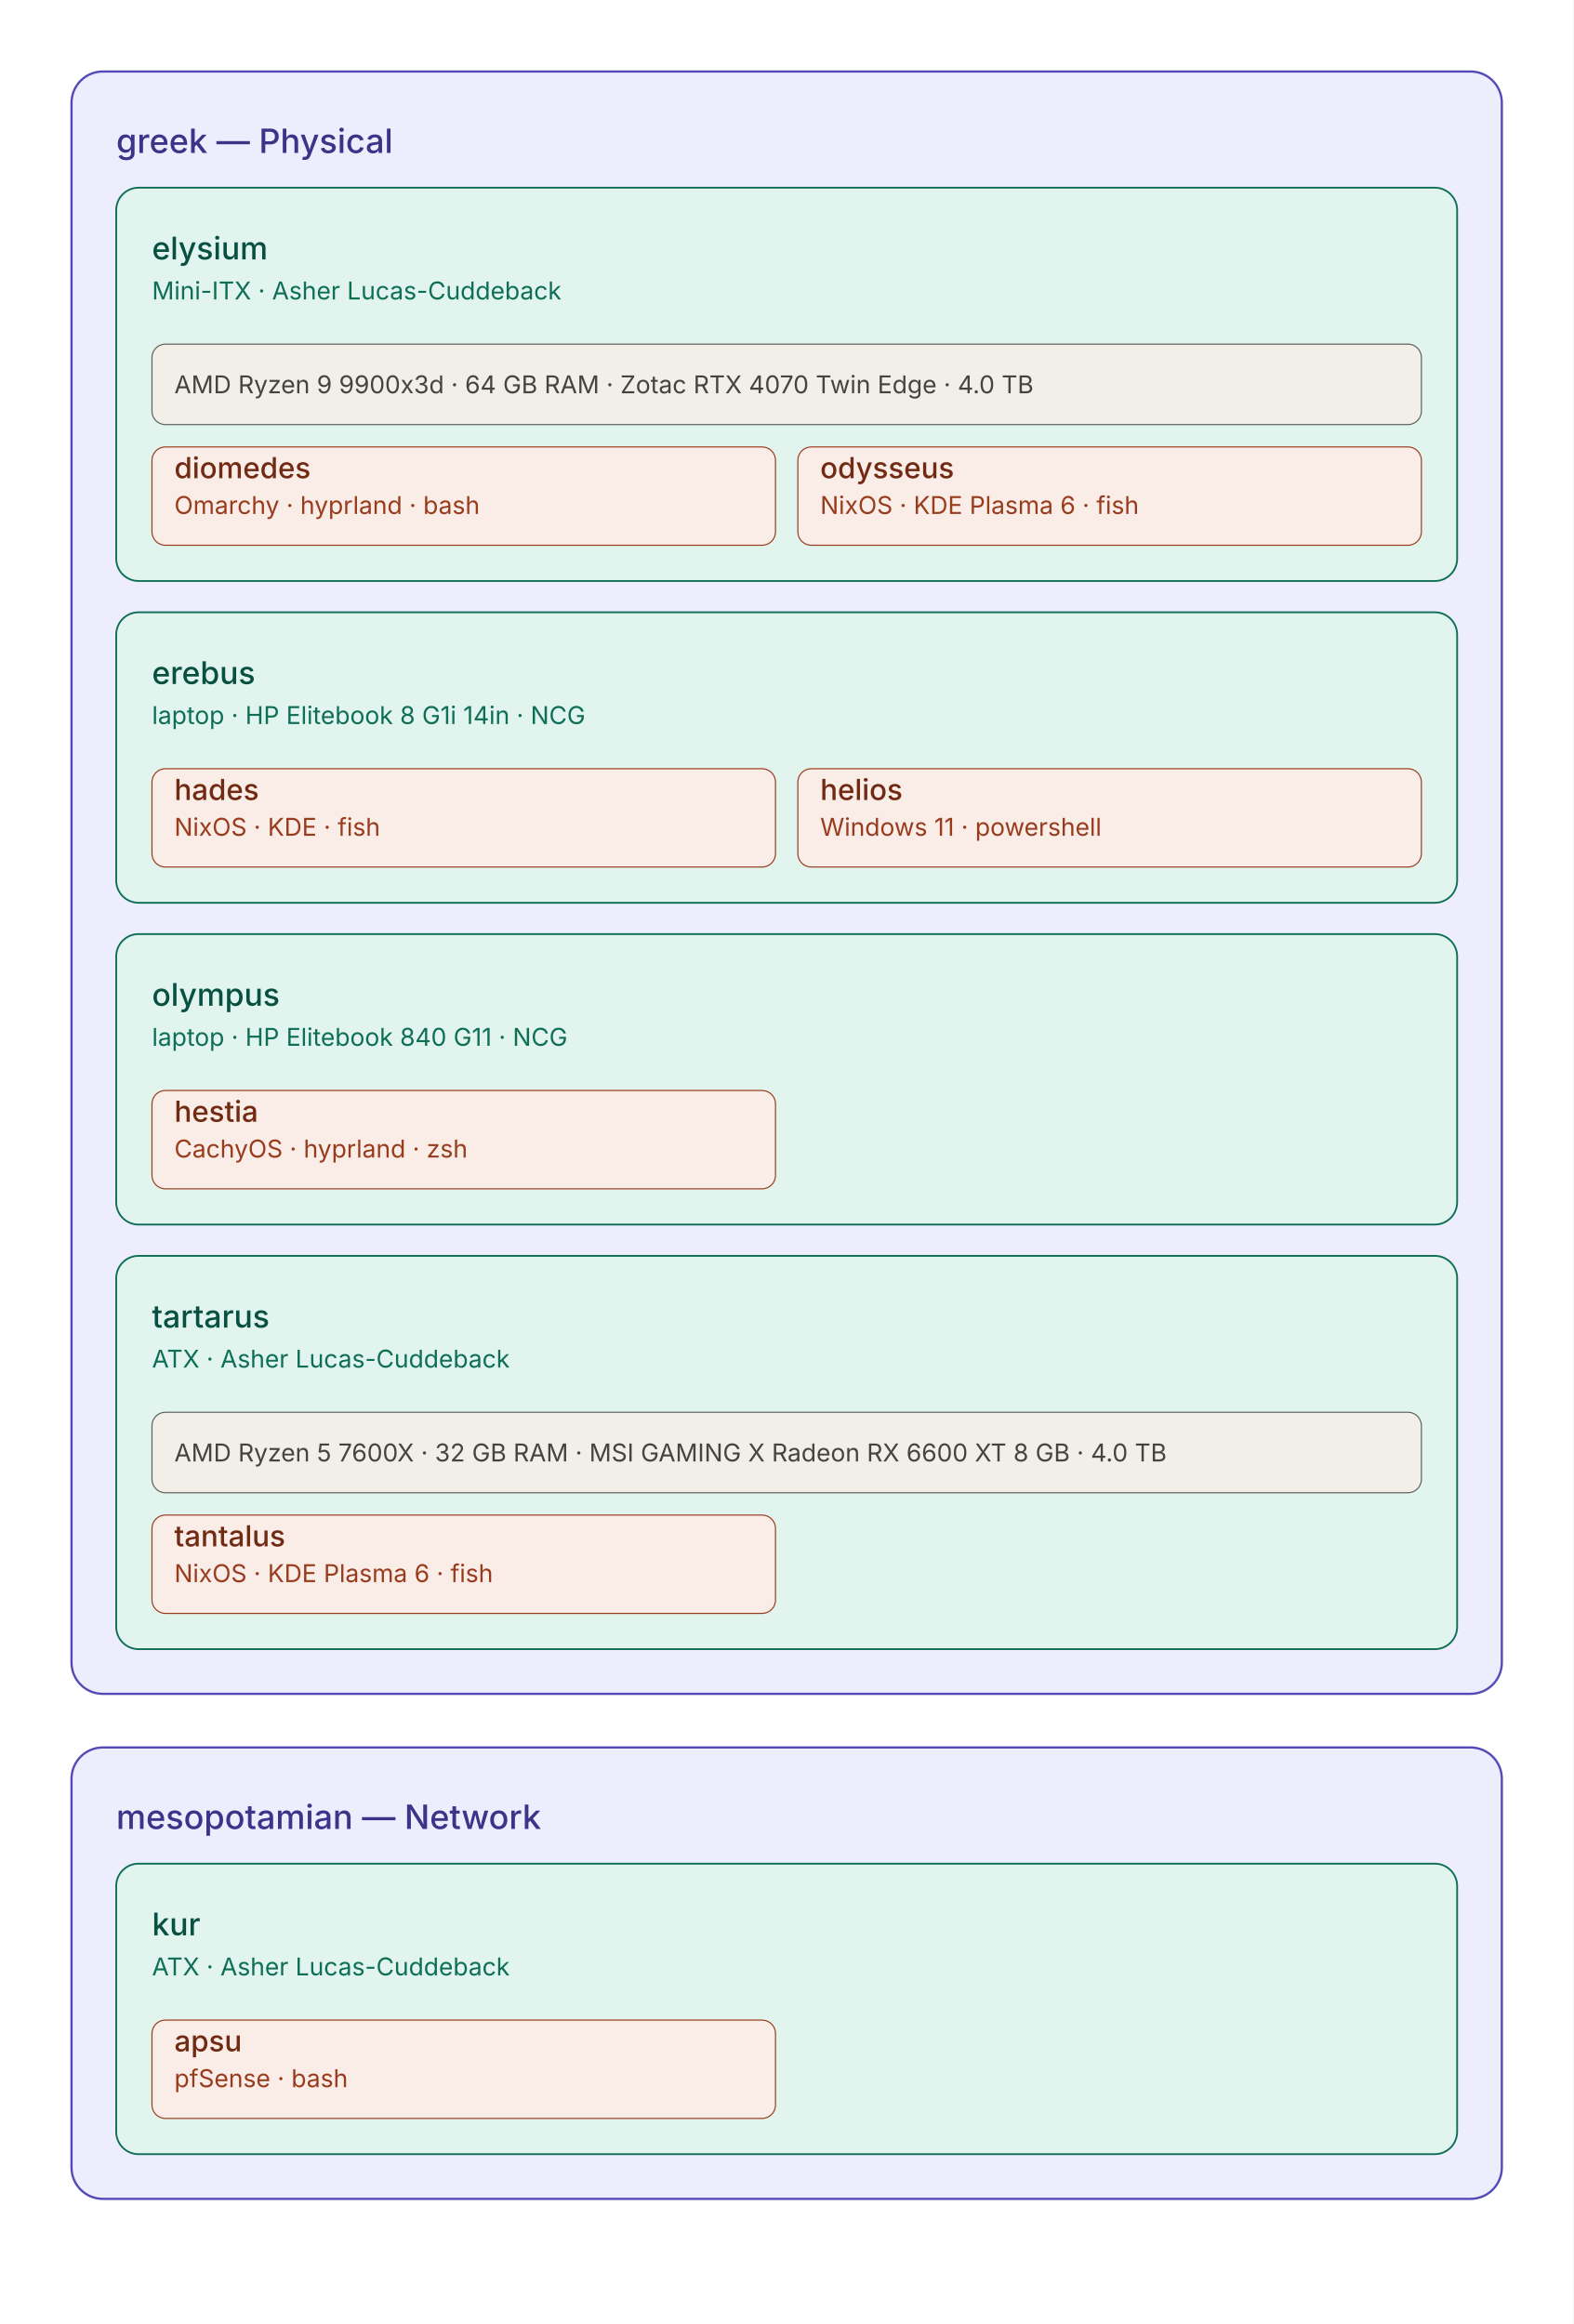
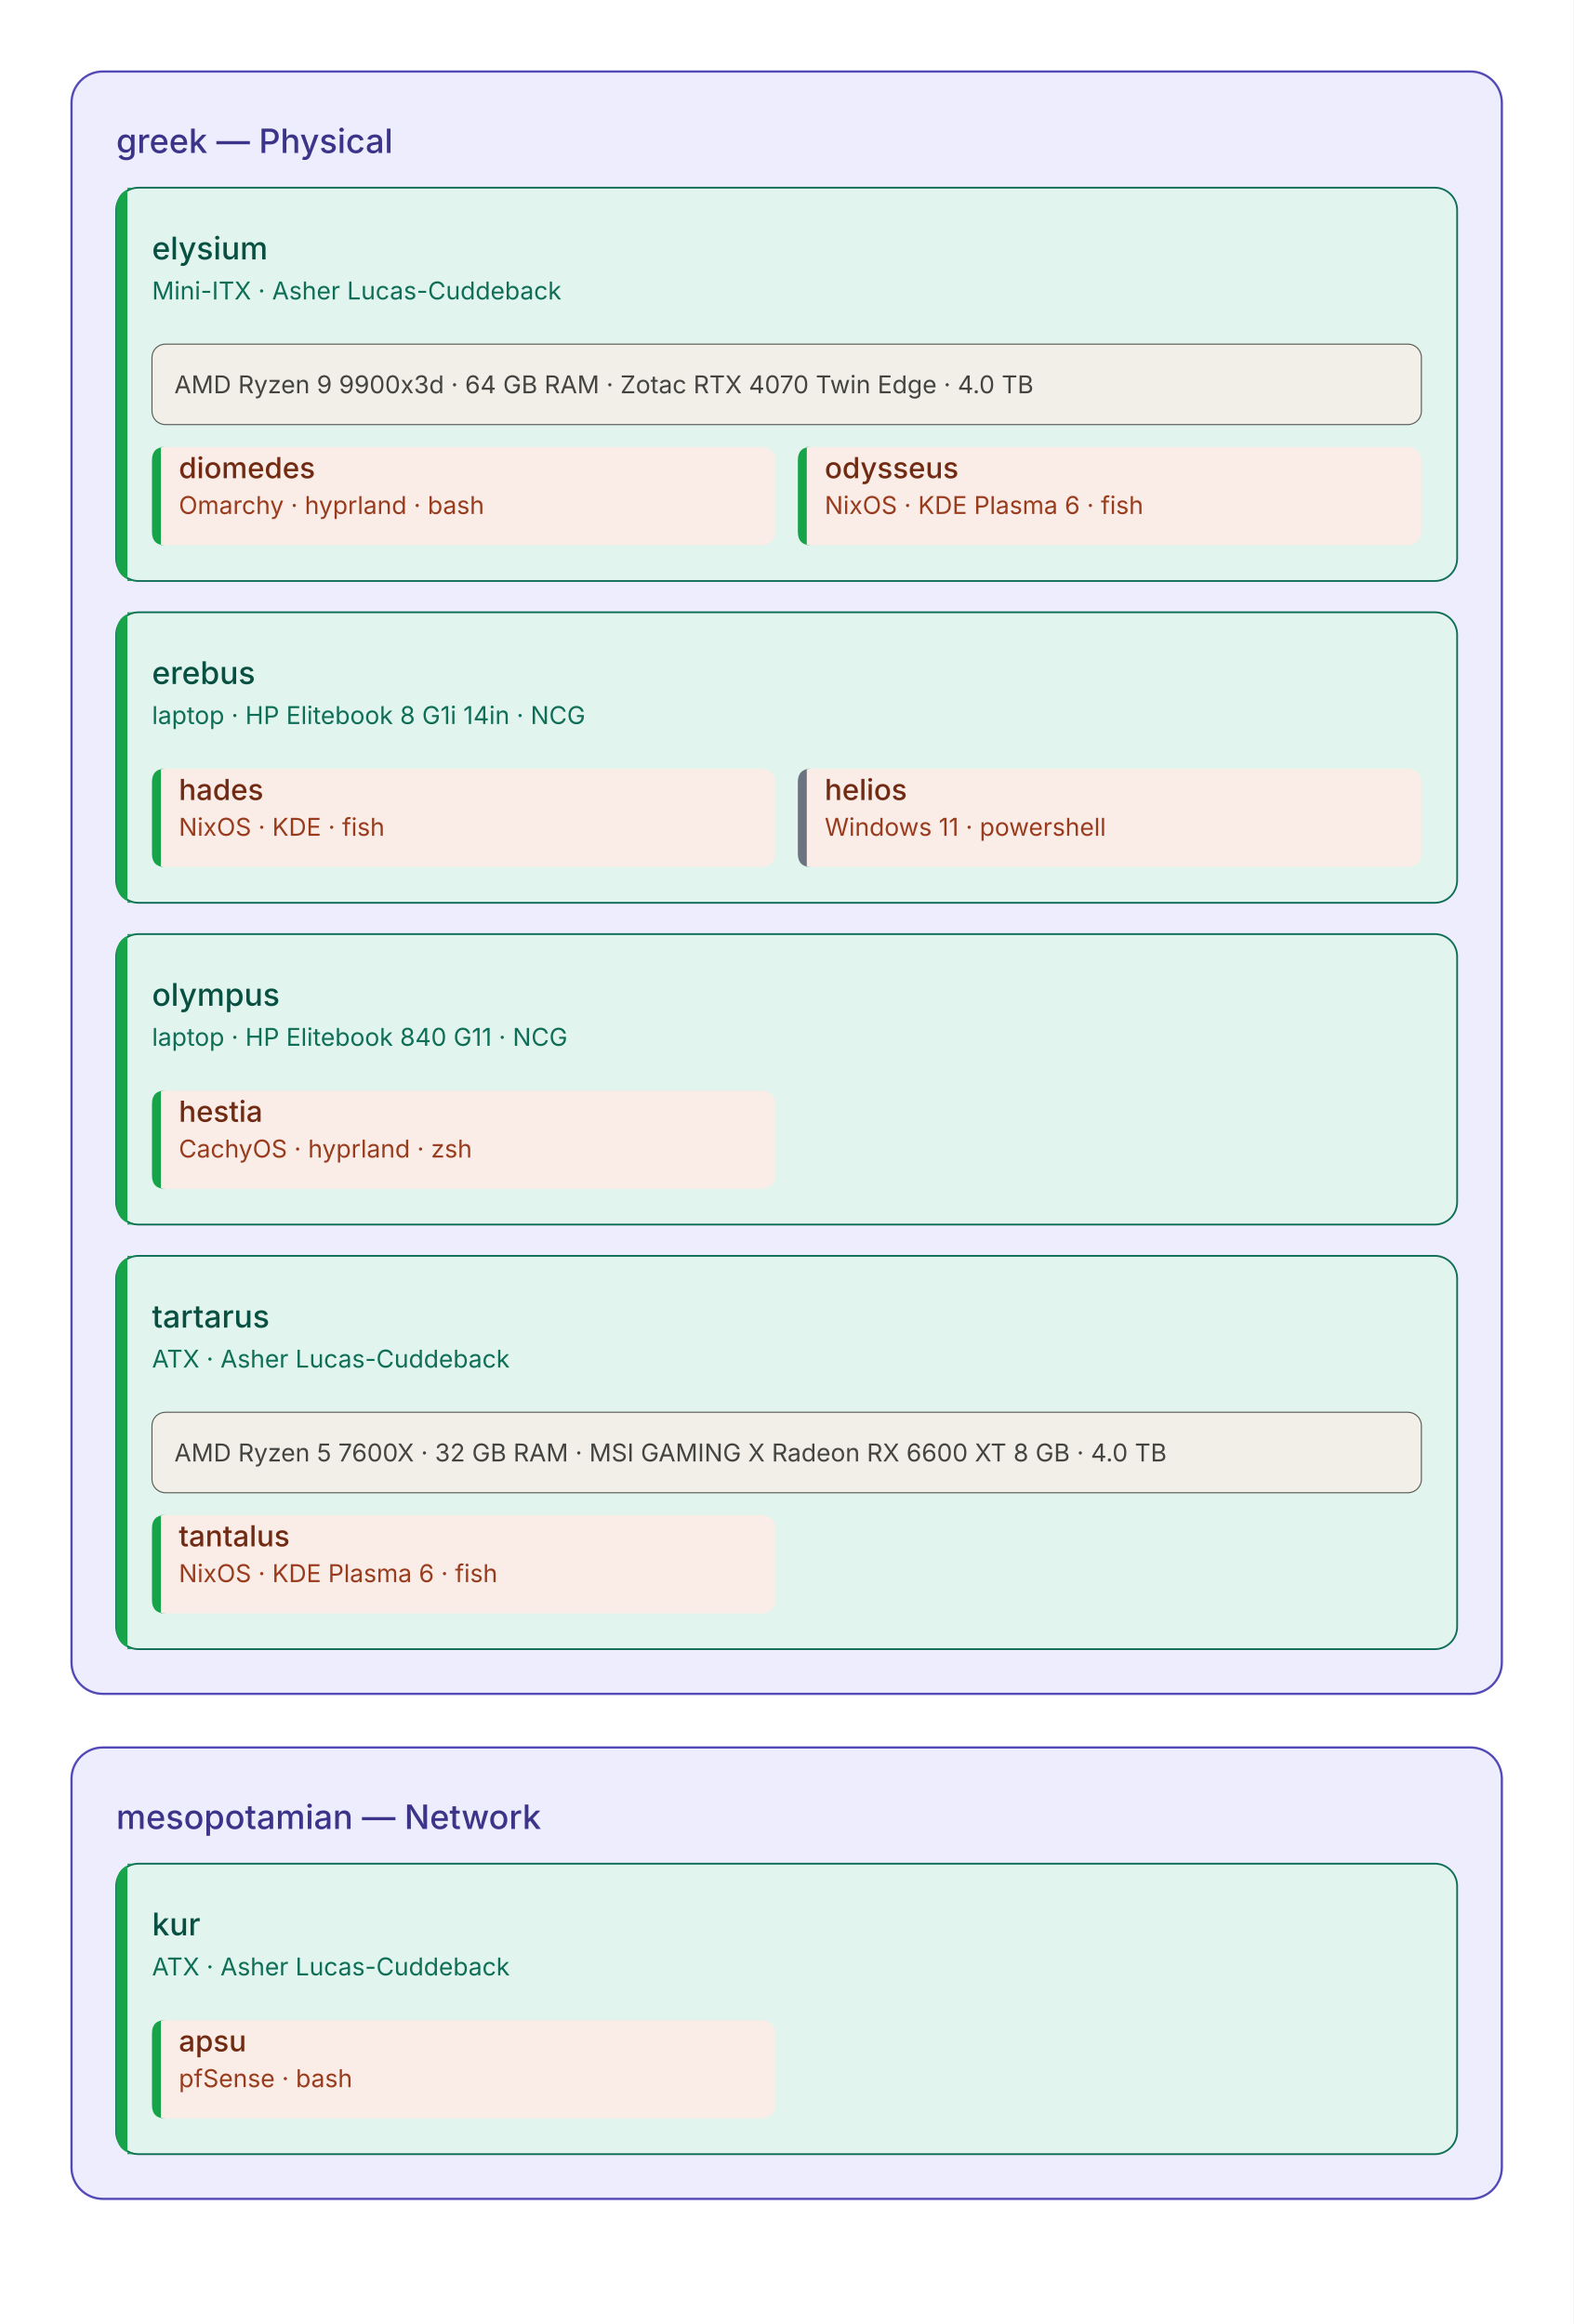
<svg xmlns="http://www.w3.org/2000/svg" width="704" height="1040" viewBox="0 0 704 1040" font-family="system-ui, -apple-system, 'Segoe UI', sans-serif">
  <rect width="704" height="1040" fill="#FFFFFF" />
  <rect x="32" y="32" width="640" height="726" rx="14" fill="#EEEDFE" stroke="#534AB7" stroke-width="1.0" />
  <text x="52" y="63" text-anchor="start" font-size="15" font-weight="500" fill="#3C3489" dominant-baseline="central">greek  —  Physical</text>
  <rect x="52" y="84" width="600" height="176" rx="10" fill="#E1F5EE" stroke="#0F6E56" stroke-width="0.8" />
+   <path d="M 57,84 L 62,84 Q 52,84 52,94 L 52,250 Q 52,260 62,260 L 57,260 Z" fill="#16A34A" />
  <text x="68" y="111" text-anchor="start" font-size="14" font-weight="500" fill="#085041" dominant-baseline="central">elysium</text>
  <text x="68" y="130" text-anchor="start" font-size="11" font-weight="400" fill="#0F6E56" dominant-baseline="central">Mini-ITX  ·  Asher Lucas-Cuddeback</text>
  <rect x="68" y="154" width="568" height="36" rx="6" fill="#F1EFE8" stroke="#5F5E5A" stroke-width="0.5" />
  <text x="78" y="172" text-anchor="start" font-size="11" font-weight="400" fill="#444441" dominant-baseline="central">AMD Ryzen 9 9900x3d  ·  64 GB RAM  ·  Zotac RTX 4070 Twin Edge  ·  4.0 TB</text>
-   <rect x="68" y="200" width="279" height="44" rx="6" fill="#FAECE7" stroke="#993C1D" stroke-width="0.5" />
-   <text x="78" y="214" text-anchor="start" font-size="13" font-weight="500" fill="#712B13" dominant-baseline="auto">diomedes</text>
-   <text x="78" y="230" text-anchor="start" font-size="11" font-weight="400" fill="#993C1D" dominant-baseline="auto">Omarchy  ·  hyprland  ·  bash</text>
-   <rect x="357" y="200" width="279" height="44" rx="6" fill="#FAECE7" stroke="#993C1D" stroke-width="0.5" />
-   <text x="367" y="214" text-anchor="start" font-size="13" font-weight="500" fill="#712B13" dominant-baseline="auto">odysseus</text>
-   <text x="367" y="230" text-anchor="start" font-size="11" font-weight="400" fill="#993C1D" dominant-baseline="auto">NixOS  ·  KDE Plasma 6  ·  fish</text>
+   <rect x="68" y="200" width="279" height="44" rx="6" fill="#FAECE7" stroke="none" stroke-width="1.0" />
+   <path d="M 72,200 L 74,200 Q 68,200 68,206 L 68,238 Q 68,244 74,244 L 72,244 Z" fill="#16A34A" />
+   <text x="80" y="214" text-anchor="start" font-size="13" font-weight="500" fill="#712B13" dominant-baseline="auto">diomedes</text>
+   <text x="80" y="230" text-anchor="start" font-size="11" font-weight="400" fill="#993C1D" dominant-baseline="auto">Omarchy  ·  hyprland  ·  bash</text>
+   <rect x="357" y="200" width="279" height="44" rx="6" fill="#FAECE7" stroke="none" stroke-width="1.0" />
+   <path d="M 361,200 L 363,200 Q 357,200 357,206 L 357,238 Q 357,244 363,244 L 361,244 Z" fill="#16A34A" />
+   <text x="369" y="214" text-anchor="start" font-size="13" font-weight="500" fill="#712B13" dominant-baseline="auto">odysseus</text>
+   <text x="369" y="230" text-anchor="start" font-size="11" font-weight="400" fill="#993C1D" dominant-baseline="auto">NixOS  ·  KDE Plasma 6  ·  fish</text>
  <rect x="52" y="274" width="600" height="130" rx="10" fill="#E1F5EE" stroke="#0F6E56" stroke-width="0.8" />
+   <path d="M 57,274 L 62,274 Q 52,274 52,284 L 52,394 Q 52,404 62,404 L 57,404 Z" fill="#16A34A" />
  <text x="68" y="301" text-anchor="start" font-size="14" font-weight="500" fill="#085041" dominant-baseline="central">erebus</text>
  <text x="68" y="320" text-anchor="start" font-size="11" font-weight="400" fill="#0F6E56" dominant-baseline="central">laptop  ·  HP Elitebook 8 G1i 14in  ·  NCG</text>
-   <rect x="68" y="344" width="279" height="44" rx="6" fill="#FAECE7" stroke="#993C1D" stroke-width="0.5" />
-   <text x="78" y="358" text-anchor="start" font-size="13" font-weight="500" fill="#712B13" dominant-baseline="auto">hades</text>
-   <text x="78" y="374" text-anchor="start" font-size="11" font-weight="400" fill="#993C1D" dominant-baseline="auto">NixOS  ·  KDE  ·  fish</text>
-   <rect x="357" y="344" width="279" height="44" rx="6" fill="#FAECE7" stroke="#993C1D" stroke-width="0.5" />
-   <text x="367" y="358" text-anchor="start" font-size="13" font-weight="500" fill="#712B13" dominant-baseline="auto">helios</text>
-   <text x="367" y="374" text-anchor="start" font-size="11" font-weight="400" fill="#993C1D" dominant-baseline="auto">Windows 11  ·  powershell</text>
+   <rect x="68" y="344" width="279" height="44" rx="6" fill="#FAECE7" stroke="none" stroke-width="1.0" />
+   <path d="M 72,344 L 74,344 Q 68,344 68,350 L 68,382 Q 68,388 74,388 L 72,388 Z" fill="#16A34A" />
+   <text x="80" y="358" text-anchor="start" font-size="13" font-weight="500" fill="#712B13" dominant-baseline="auto">hades</text>
+   <text x="80" y="374" text-anchor="start" font-size="11" font-weight="400" fill="#993C1D" dominant-baseline="auto">NixOS  ·  KDE  ·  fish</text>
+   <rect x="357" y="344" width="279" height="44" rx="6" fill="#FAECE7" stroke="none" stroke-width="1.0" />
+   <path d="M 361,344 L 363,344 Q 357,344 357,350 L 357,382 Q 357,388 363,388 L 361,388 Z" fill="#6B7280" />
+   <text x="369" y="358" text-anchor="start" font-size="13" font-weight="500" fill="#712B13" dominant-baseline="auto">helios</text>
+   <text x="369" y="374" text-anchor="start" font-size="11" font-weight="400" fill="#993C1D" dominant-baseline="auto">Windows 11  ·  powershell</text>
  <rect x="52" y="418" width="600" height="130" rx="10" fill="#E1F5EE" stroke="#0F6E56" stroke-width="0.8" />
+   <path d="M 57,418 L 62,418 Q 52,418 52,428 L 52,538 Q 52,548 62,548 L 57,548 Z" fill="#16A34A" />
  <text x="68" y="445" text-anchor="start" font-size="14" font-weight="500" fill="#085041" dominant-baseline="central">olympus</text>
  <text x="68" y="464" text-anchor="start" font-size="11" font-weight="400" fill="#0F6E56" dominant-baseline="central">laptop  ·  HP Elitebook 840 G11  ·  NCG</text>
-   <rect x="68" y="488" width="279" height="44" rx="6" fill="#FAECE7" stroke="#993C1D" stroke-width="0.5" />
-   <text x="78" y="502" text-anchor="start" font-size="13" font-weight="500" fill="#712B13" dominant-baseline="auto">hestia</text>
-   <text x="78" y="518" text-anchor="start" font-size="11" font-weight="400" fill="#993C1D" dominant-baseline="auto">CachyOS  ·  hyprland  ·  zsh</text>
+   <rect x="68" y="488" width="279" height="44" rx="6" fill="#FAECE7" stroke="none" stroke-width="1.0" />
+   <path d="M 72,488 L 74,488 Q 68,488 68,494 L 68,526 Q 68,532 74,532 L 72,532 Z" fill="#16A34A" />
+   <text x="80" y="502" text-anchor="start" font-size="13" font-weight="500" fill="#712B13" dominant-baseline="auto">hestia</text>
+   <text x="80" y="518" text-anchor="start" font-size="11" font-weight="400" fill="#993C1D" dominant-baseline="auto">CachyOS  ·  hyprland  ·  zsh</text>
  <rect x="52" y="562" width="600" height="176" rx="10" fill="#E1F5EE" stroke="#0F6E56" stroke-width="0.8" />
+   <path d="M 57,562 L 62,562 Q 52,562 52,572 L 52,728 Q 52,738 62,738 L 57,738 Z" fill="#16A34A" />
  <text x="68" y="589" text-anchor="start" font-size="14" font-weight="500" fill="#085041" dominant-baseline="central">tartarus</text>
  <text x="68" y="608" text-anchor="start" font-size="11" font-weight="400" fill="#0F6E56" dominant-baseline="central">ATX  ·  Asher Lucas-Cuddeback</text>
  <rect x="68" y="632" width="568" height="36" rx="6" fill="#F1EFE8" stroke="#5F5E5A" stroke-width="0.5" />
  <text x="78" y="650" text-anchor="start" font-size="11" font-weight="400" fill="#444441" dominant-baseline="central">AMD Ryzen 5 7600X  ·  32 GB RAM  ·  MSI GAMING X Radeon RX 6600 XT 8 GB  ·  4.0 TB</text>
-   <rect x="68" y="678" width="279" height="44" rx="6" fill="#FAECE7" stroke="#993C1D" stroke-width="0.5" />
-   <text x="78" y="692" text-anchor="start" font-size="13" font-weight="500" fill="#712B13" dominant-baseline="auto">tantalus</text>
-   <text x="78" y="708" text-anchor="start" font-size="11" font-weight="400" fill="#993C1D" dominant-baseline="auto">NixOS  ·  KDE Plasma 6  ·  fish</text>
+   <rect x="68" y="678" width="279" height="44" rx="6" fill="#FAECE7" stroke="none" stroke-width="1.0" />
+   <path d="M 72,678 L 74,678 Q 68,678 68,684 L 68,716 Q 68,722 74,722 L 72,722 Z" fill="#16A34A" />
+   <text x="80" y="692" text-anchor="start" font-size="13" font-weight="500" fill="#712B13" dominant-baseline="auto">tantalus</text>
+   <text x="80" y="708" text-anchor="start" font-size="11" font-weight="400" fill="#993C1D" dominant-baseline="auto">NixOS  ·  KDE Plasma 6  ·  fish</text>
  <rect x="32" y="782" width="640" height="202" rx="14" fill="#EEEDFE" stroke="#534AB7" stroke-width="1.0" />
  <text x="52" y="813" text-anchor="start" font-size="15" font-weight="500" fill="#3C3489" dominant-baseline="central">mesopotamian  —  Network</text>
  <rect x="52" y="834" width="600" height="130" rx="10" fill="#E1F5EE" stroke="#0F6E56" stroke-width="0.8" />
+   <path d="M 57,834 L 62,834 Q 52,834 52,844 L 52,954 Q 52,964 62,964 L 57,964 Z" fill="#16A34A" />
  <text x="68" y="861" text-anchor="start" font-size="14" font-weight="500" fill="#085041" dominant-baseline="central">kur</text>
  <text x="68" y="880" text-anchor="start" font-size="11" font-weight="400" fill="#0F6E56" dominant-baseline="central">ATX  ·  Asher Lucas-Cuddeback</text>
-   <rect x="68" y="904" width="279" height="44" rx="6" fill="#FAECE7" stroke="#993C1D" stroke-width="0.5" />
-   <text x="78" y="918" text-anchor="start" font-size="13" font-weight="500" fill="#712B13" dominant-baseline="auto">apsu</text>
-   <text x="78" y="934" text-anchor="start" font-size="11" font-weight="400" fill="#993C1D" dominant-baseline="auto">pfSense  ·  bash</text>
+   <rect x="68" y="904" width="279" height="44" rx="6" fill="#FAECE7" stroke="none" stroke-width="1.0" />
+   <path d="M 72,904 L 74,904 Q 68,904 68,910 L 68,942 Q 68,948 74,948 L 72,948 Z" fill="#16A34A" />
+   <text x="80" y="918" text-anchor="start" font-size="13" font-weight="500" fill="#712B13" dominant-baseline="auto">apsu</text>
+   <text x="80" y="934" text-anchor="start" font-size="11" font-weight="400" fill="#993C1D" dominant-baseline="auto">pfSense  ·  bash</text>
</svg>
